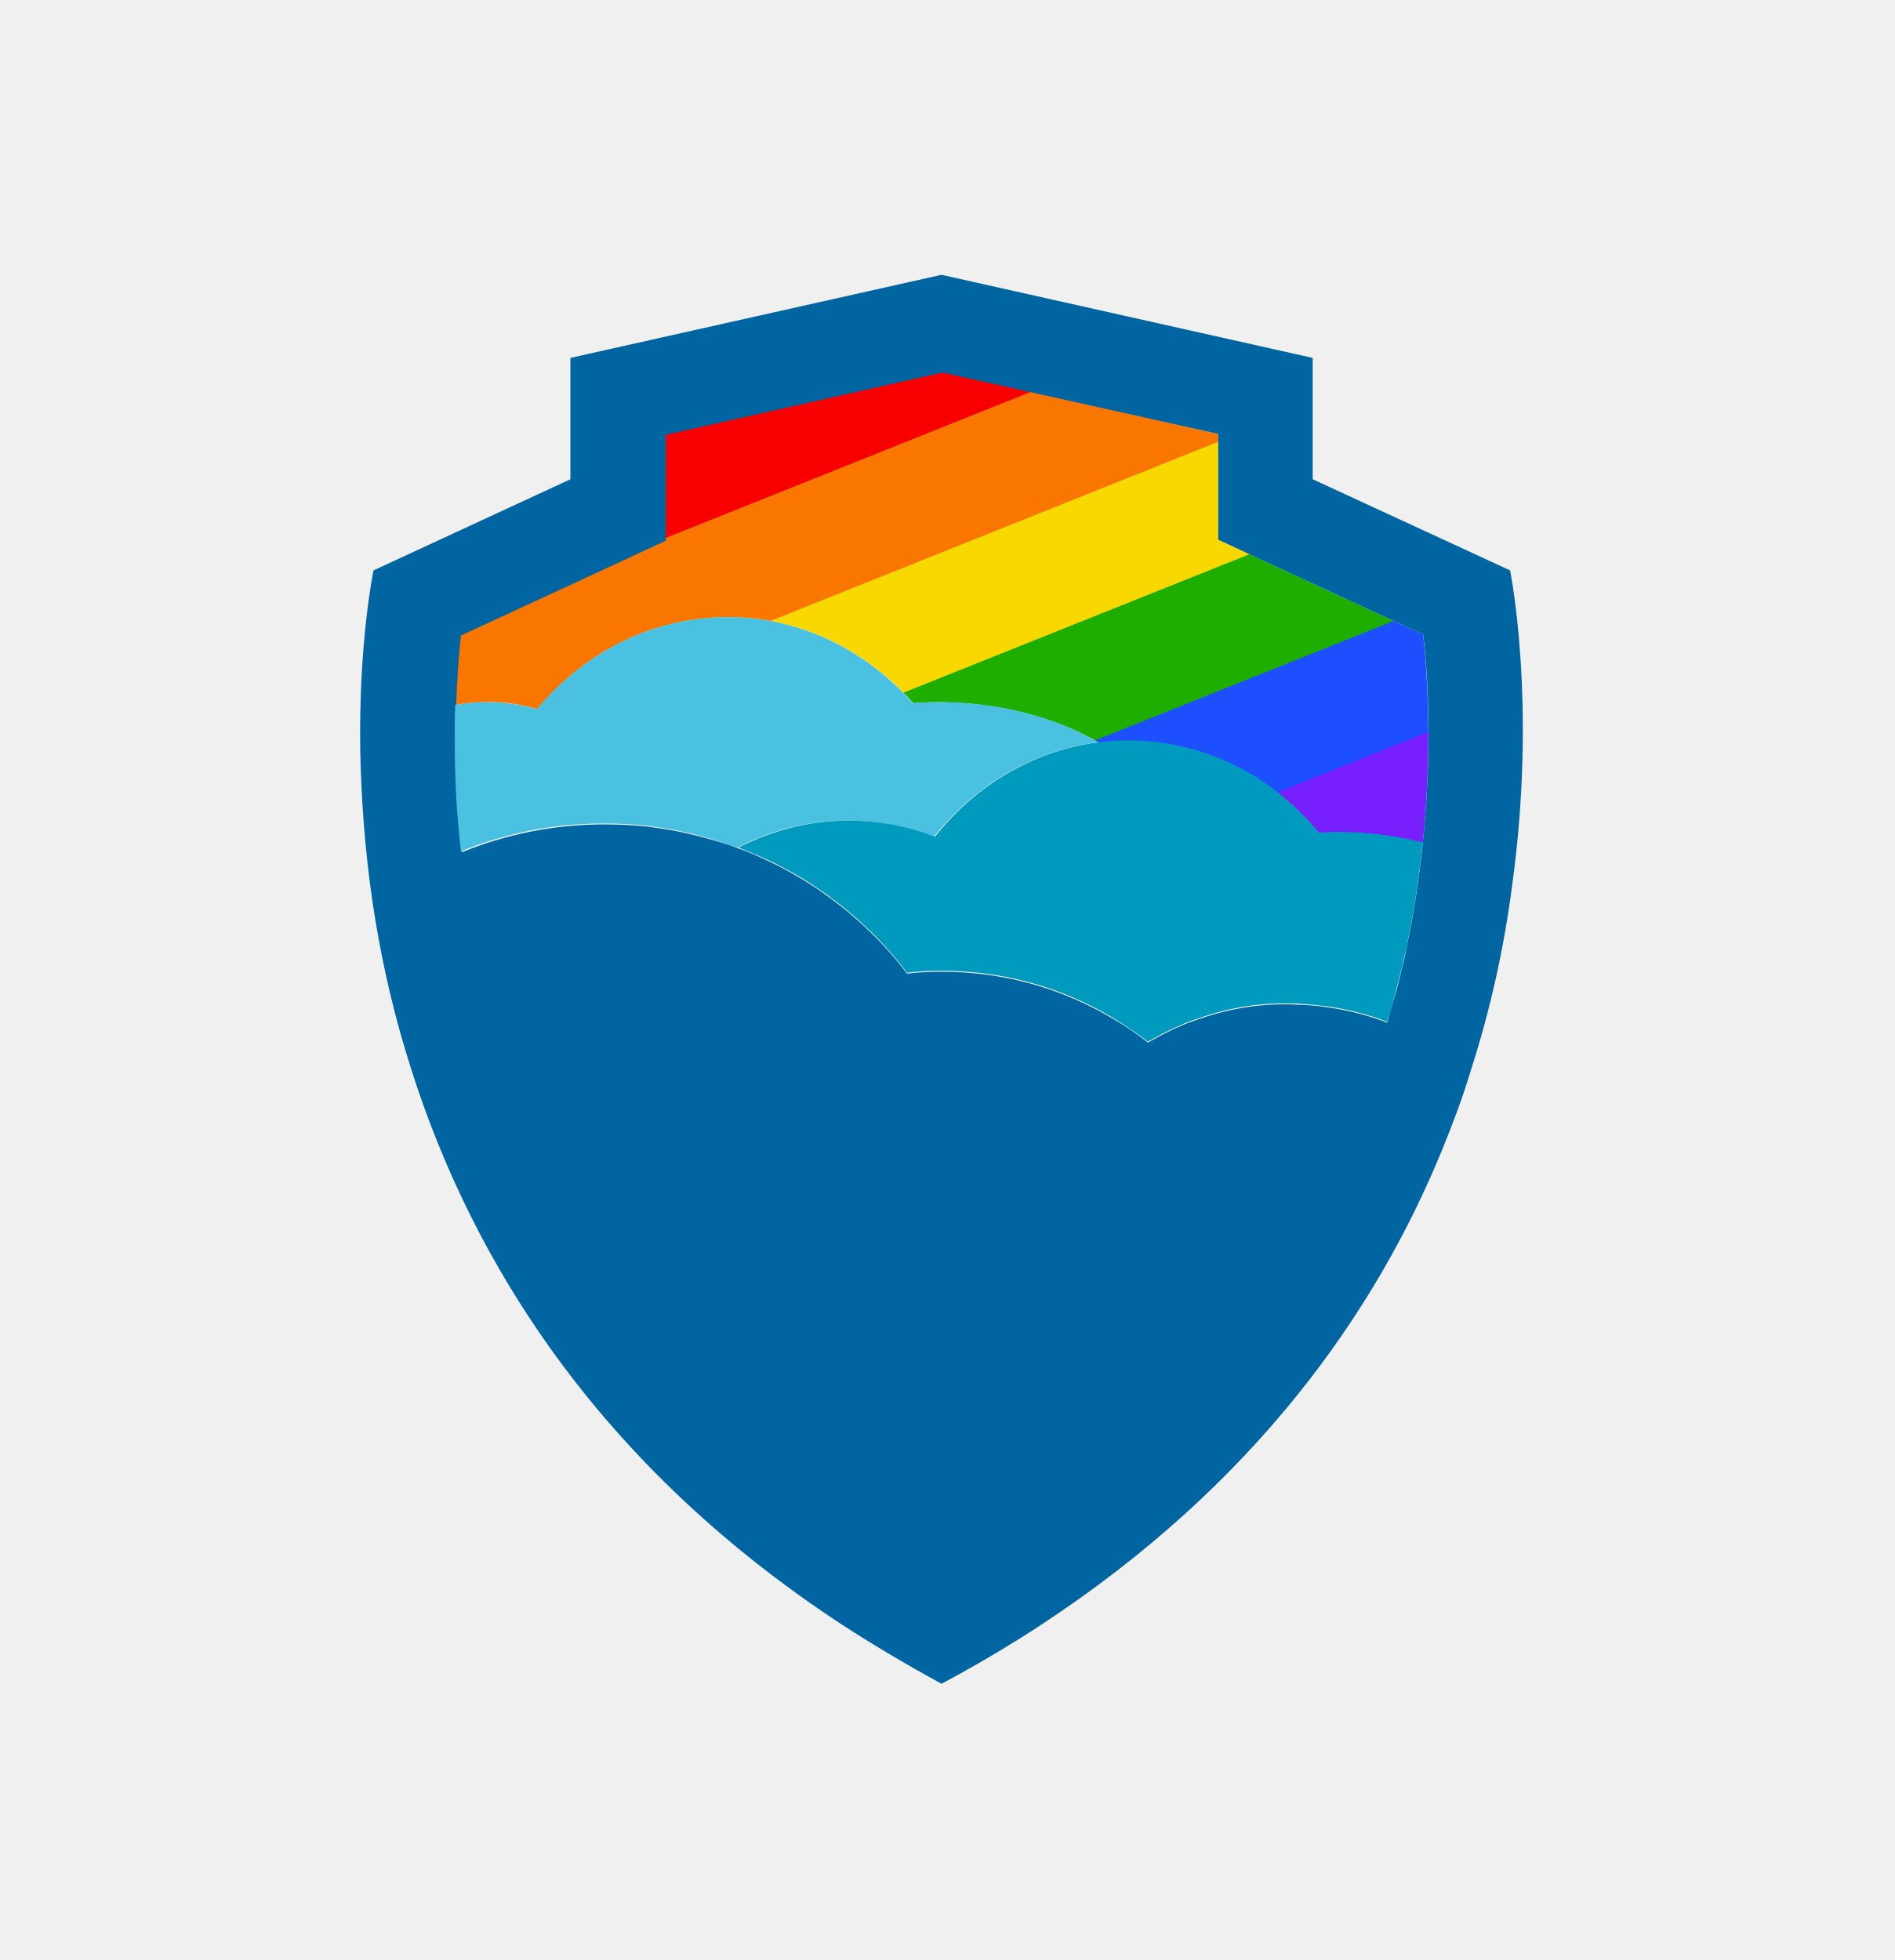
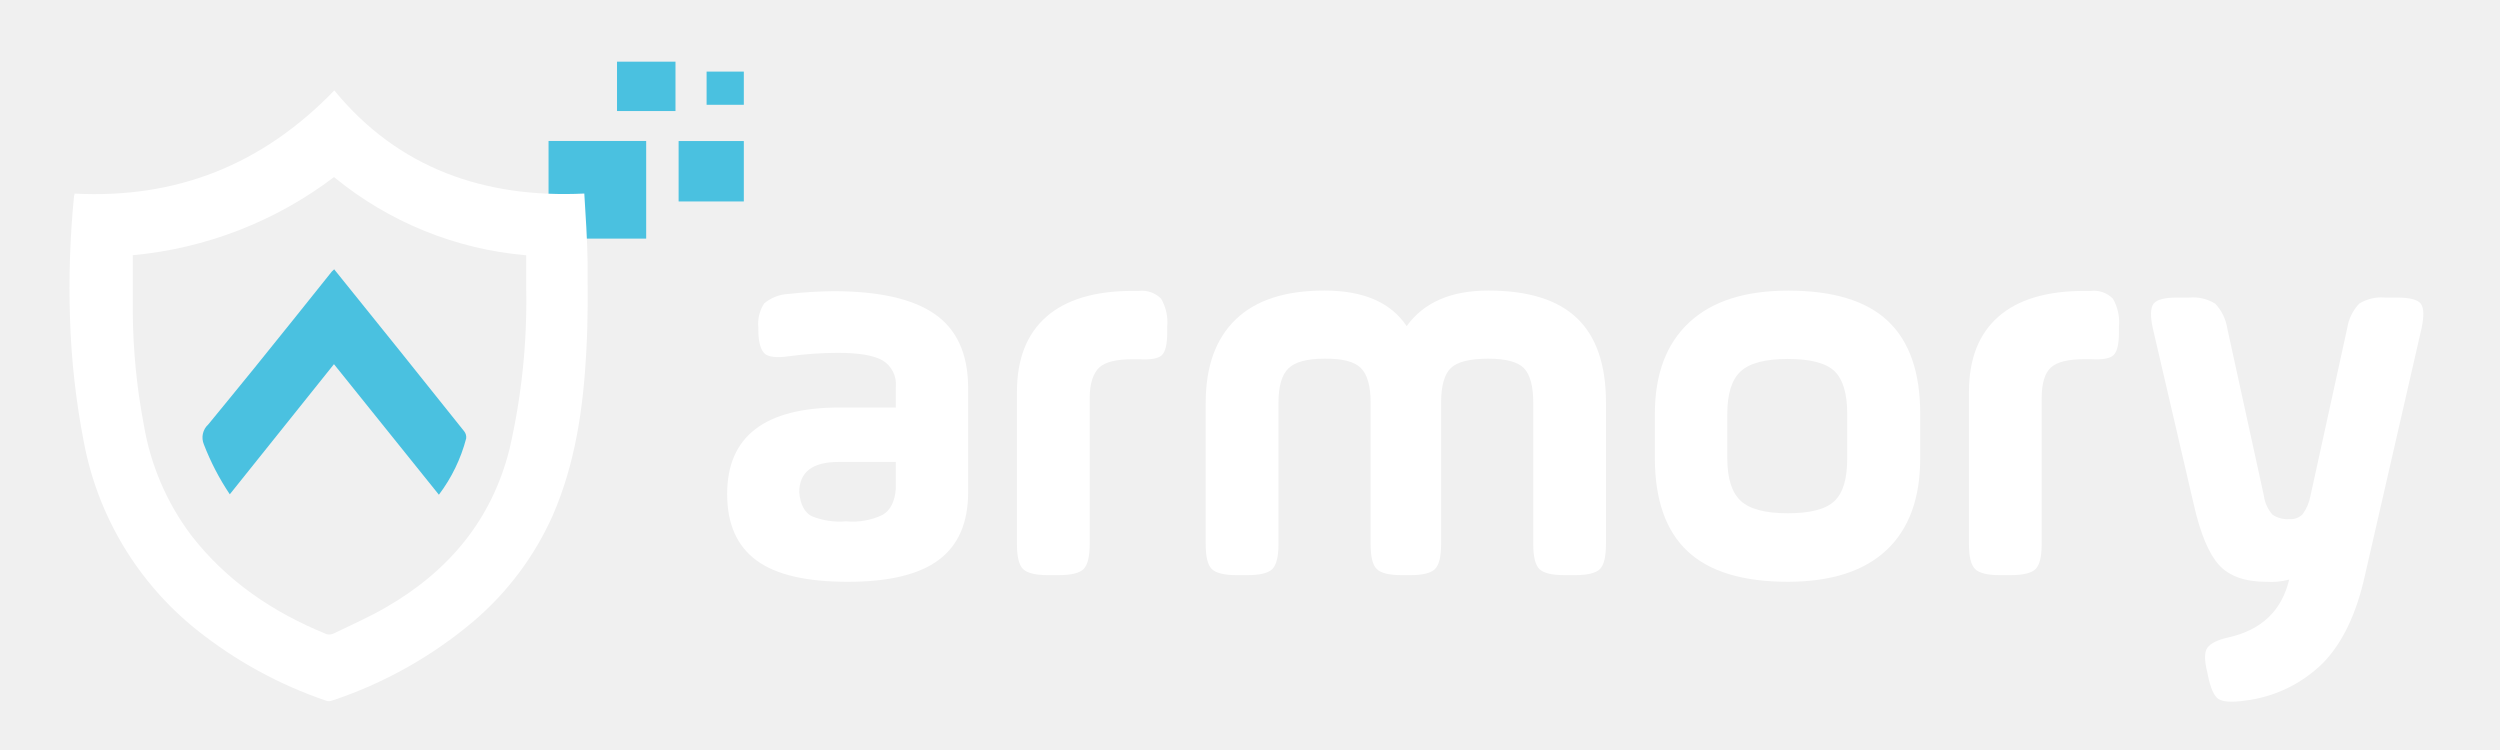
- <svg xmlns="http://www.w3.org/2000/svg" xmlns:xlink="http://www.w3.org/1999/xlink" version="1.1" id="Layer_1" x="0px" y="0px" viewBox="0 0 401.3 415.1" style="enable-background:new 0 0 401.3 415.1;" xml:space="preserve">
-   <style type="text/css">
- 	.st0{fill:none;}
- 	.st1{fill:#0065A1;}
- 	.st2{clip-path:url(#SVGID_2_);}
- 	.st3{fill:#F90000;}
- 	.st4{fill:#F97700;}
- 	.st5{fill:#F9D800;}
- 	.st6{fill:#1DAE00;}
- 	.st7{fill:#1D4FFF;}
- 	.st8{fill:#771FFC;}
- 	.st9{fill:#009ABF;}
- 	.st10{fill:#4AC1E0;}
- </style>
-   <path class="st0" d="M174.2,189.1c0.7,0.5,1.3,0.9,1.9,1.4C175.5,190,174.8,189.5,174.2,189.1L174.2,189.1z" />
-   <path class="st0" d="M295.4,211c0.5-1.9,1-3.9,1.5-5.8c0.3-1.2,0.5-2.3,0.8-3.5c-0.2,1.2-0.5,2.3-0.8,3.5  C296.4,207.1,295.9,209,295.4,211z" />
-   <path class="st0" d="M260.9,214c-1.9,0.4-3.8,0.9-5.6,1.5C257.1,214.9,259,214.4,260.9,214z" />
-   <path class="st0" d="M255.2,215.5c-1.5,0.5-3,1-4.5,1.6C252.2,216.5,253.7,215.9,255.2,215.5z" />
-   <path class="st0" d="M291.3,215.8c0.8,0.3,1.7,0.6,2.5,0.9c0.6-1.9,1.1-3.8,1.6-5.7c-0.5,1.9-1.1,3.8-1.6,5.7  C293,216.4,292.2,216.1,291.3,215.8z" />
-   <path class="st1" d="M156.4,179.6c-2-0.8-4.1-1.4-6.2-2C152.3,178.2,154.3,178.9,156.4,179.6c2.2,0.8,4.4,1.8,6.6,2.8  C160.8,181.4,158.6,180.5,156.4,179.6L156.4,179.6z" />
-   <g>
-     <defs>
-       <path id="SVGID_1_" d="M113.8,150.2c9.9-12,24.3-19.5,40.4-19.5c15.4,0,29.3,7,39.2,18.2c1.7-0.1,3.4-0.2,5.1-0.2c0.3,0,0.6,0,1,0    c12.6,0.2,24.2,3.3,33.3,8.6c2-0.3,4.1-0.4,6.2-0.4c16,0,30.4,7.5,40.3,19.5c1.4-0.1,2.8-0.1,4.2-0.1c6.3,0,12.3,0.8,17.8,2.3    c2-19,1.1-34.8,0.1-44.2l-31.8-14.7l-11.6-5.4v-12.8v-9.6l-58.6-13.2l0,0l-58.6,13.2v9.6v12.8l-11.6,5.4l-31.8,14.7    c-0.4,3.9-0.8,9-1,14.9c2.2-0.4,4.4-0.6,6.6-0.6C106.8,148.6,110.4,149.2,113.8,150.2z" />
-     </defs>
-     <clipPath id="SVGID_2_">
-       <use xlink:href="#SVGID_1_" style="overflow:visible;" />
-     </clipPath>
-     <g class="st2">
-       <rect x="41.2" y="73.5" transform="matrix(0.9284 -0.3715 0.3715 0.9284 -19.1464 72.3836)" class="st3" width="274.3" height="24.8" />
-       <rect x="50.3" y="96.3" transform="matrix(0.9284 -0.3715 0.3715 0.9284 -26.9573 77.4086)" class="st4" width="274.3" height="24.8" />
-       <rect x="59.5" y="119.1" transform="matrix(0.9284 -0.3715 0.3715 0.9284 -34.7683 82.4335)" class="st5" width="274.3" height="24.8" />
-       <rect x="68.6" y="141.9" transform="matrix(0.9284 -0.3715 0.3715 0.9284 -42.5793 87.4585)" class="st6" width="274.3" height="24.8" />
-       <rect x="77.7" y="164.6" transform="matrix(0.9284 -0.3715 0.3715 0.9284 -50.3902 92.4835)" class="st7" width="274.3" height="24.8" />
-       <rect x="86.9" y="187.4" transform="matrix(0.9284 -0.3715 0.3715 0.9284 -58.2012 97.5084)" class="st8" width="274.3" height="24.8" />
-     </g>
-   </g>
-   <path class="st1" d="M171.5,187.3c0.9,0.6,1.8,1.2,2.7,1.8h0C173.3,188.4,172.4,187.8,171.5,187.3z" />
-   <path class="st9" d="M167.9,185.1c-1.6-0.9-3.3-1.8-5-2.6C164.6,183.3,166.3,184.1,167.9,185.1z" />
-   <path class="st1" d="M319.8,120.8L278,101.5V75.8l-78.6-17.6l0,0l-78.6,17.6v25.7l-41.7,19.3c0,0-3.2,15.2-2.8,38.5  c0.2,9.4,0.9,20.2,2.6,31.8c1.5,10,3.7,20.6,7,31.5c12.1,40.6,38.2,85.9,92.3,121.4c6.6,4.3,13.7,8.5,21.2,12.6l0,0l0,0  c5.6-3,11-6.1,16.1-9.3c1.7-1.1,3.4-2.1,5-3.2c45.1-29.6,70.8-66,85-100.8c2.2-5.4,4.2-10.7,5.8-16c4.5-13.9,7.3-27.2,8.9-39.5  C325.6,149,319.8,120.8,319.8,120.8z M301.3,178.6c-0.4,4.2-1,8.5-1.7,12.9c-0.4,2.5-0.9,5.1-1.4,7.6c-0.2,0.8-0.3,1.7-0.5,2.5  c-0.2,1.2-0.5,2.3-0.8,3.5c-0.5,2-0.9,3.9-1.5,5.8s-1.1,3.8-1.6,5.7c-0.8-0.3-1.6-0.6-2.5-0.9c-3.3-1.1-6.8-1.9-10.4-2.4  c-1.8-0.3-3.6-0.4-5.4-0.5c-0.9,0-1.8-0.1-2.8-0.1c-1.4,0-2.7,0-4,0.1s-2.7,0.2-4,0.4c-1.3,0.2-2.6,0.4-3.9,0.7  c-1.9,0.4-3.8,0.9-5.6,1.5c-1.5,0.5-3,1-4.5,1.6c-1.5,0.6-2.9,1.3-4.3,2c-1.1,0.6-2.2,1.2-3.3,1.8c-2.4-1.9-4.9-3.6-7.5-5.1  c-10.6-6.3-22.9-9.9-36.1-9.9c0,0,0,0,0,0c-2.5,0-5,0.1-7.4,0.4c-2.3-3-4.7-5.8-7.4-8.4c-1.3-1.3-2.7-2.6-4.1-3.8s-2.9-2.4-4.4-3.5  c-0.6-0.5-1.3-0.9-1.9-1.4c-0.9-0.6-1.8-1.2-2.7-1.8c-1.2-0.8-2.4-1.5-3.6-2.2c-1.6-0.9-3.3-1.8-5-2.6c-2.1-1-4.3-2-6.6-2.8  c-2-0.8-4.1-1.4-6.2-2c-3.5-1-7.1-1.8-10.7-2.3c-1.4-0.2-2.7-0.4-4.1-0.5c-2.4-0.2-4.9-0.3-7.4-0.3c-10.7,0-20.9,2.1-30.2,5.9  c-0.3-2.9-0.6-5.8-0.8-8.6c-0.2-2.8-0.4-5.5-0.4-8.1c-0.1-3.9-0.2-7.6-0.1-11c0-1.1,0-2.3,0.1-3.3c0.2-5.9,0.6-10.9,1-14.9  l31.8-14.7l11.6-5.4v-12.8v-9.6l58.6-13.2l0,0L258,91.9v9.6v12.8l11.6,5.4l31.8,14.7C302.5,143.8,303.3,159.6,301.3,178.6z" />
-   <path class="st10" d="M199.4,148.7c-0.3,0-0.6,0-1,0c-1.7,0-3.4,0.1-5.1,0.2c-9.9-11.2-23.8-18.2-39.2-18.2  c-16,0-30.4,7.5-40.4,19.5c-3.4-1-7-1.5-10.7-1.5c-2.3,0-4.5,0.2-6.6,0.6c0,1.1-0.1,2.2-0.1,3.3c0,3.4,0,7.1,0.1,11  c0.1,2.6,0.2,5.3,0.4,8.1c0.2,2.8,0.5,5.7,0.8,8.6c9.3-3.8,19.5-5.9,30.2-5.9c2.5,0,5,0.1,7.4,0.3c1.4,0.1,2.8,0.3,4.1,0.5  c3.7,0.5,7.2,1.3,10.7,2.3c2.1,0.6,4.1,1.3,6.2,2h0c7-3.7,14.9-5.7,23.3-5.7c6.4,0,12.6,1.2,18.3,3.4c0.5-0.6,1-1.2,1.5-1.8  c8.6-9.9,20.2-16.6,33.3-18.2C223.6,152,212.1,148.8,199.4,148.7z" />
-   <path class="st9" d="M283.5,176.2c-1.4,0-2.8,0.1-4.2,0.1c-9.9-12-24.3-19.5-40.3-19.5c-2.1,0-4.2,0.1-6.2,0.4  c-13.1,1.6-24.8,8.3-33.3,18.2c-0.5,0.6-1,1.2-1.5,1.8c-5.7-2.2-11.8-3.4-18.3-3.4c-8.4,0-16.3,2.1-23.3,5.7  c2.2,0.8,4.4,1.8,6.6,2.8c1.7,0.8,3.3,1.7,5,2.6c1.2,0.7,2.4,1.4,3.6,2.2c0.9,0.6,1.8,1.2,2.7,1.8c0.7,0.5,1.3,0.9,1.9,1.4  c1.5,1.1,3,2.3,4.4,3.5s2.8,2.5,4.1,3.8c2.7,2.6,5.1,5.4,7.4,8.4c2.4-0.3,4.9-0.4,7.4-0.4c0,0,0,0,0,0c13.2,0,25.5,3.6,36.1,9.9  c2.6,1.6,5.1,3.3,7.5,5.1c1.1-0.6,2.2-1.2,3.3-1.8c1.4-0.7,2.9-1.4,4.3-2c1.5-0.6,3-1.1,4.5-1.6c1.8-0.6,3.7-1.1,5.6-1.5  c1.3-0.3,2.6-0.5,3.9-0.7c1.3-0.2,2.6-0.3,4-0.4s2.7-0.1,4-0.1c0.9,0,1.9,0,2.8,0.1c1.8,0.1,3.6,0.3,5.4,0.5c3.6,0.5,7,1.3,10.4,2.4  c0.8,0.3,1.7,0.6,2.5,0.9c0.6-1.9,1.1-3.8,1.6-5.7c0.5-1.9,1-3.9,1.5-5.8c0.3-1.2,0.5-2.3,0.8-3.5c0.2-0.9,0.4-1.7,0.5-2.5  c0.5-2.6,1-5.1,1.4-7.6c0.7-4.4,1.3-8.8,1.7-12.9C295.8,177.1,289.8,176.2,283.5,176.2z" />
+ <svg xmlns="http://www.w3.org/2000/svg" id="Layer_1" data-name="Layer 1" viewBox="0 0 360 108">
+   <defs>
+     <style>.cls-1{fill:#4ac1e0;}.cls-2{fill:#fff;}</style>
+   </defs>
+   <rect class="cls-1" x="78.99" y="20.3" width="14.06" height="14.06" />
+   <rect class="cls-1" x="97.72" y="20.31" width="9.39" height="8.7" />
+   <rect class="cls-1" x="88.85" y="8.88" width="8.42" height="7.11" />
+   <rect class="cls-1" x="101.75" y="10.31" width="5.36" height="4.78" />
+   <path class="cls-2" d="M10.74,27.88c14.7.75,27.05-4.14,37.4-14.86,9.23,11.27,21.71,15.54,36,14.85.17,2.63.45,7.16.47,9.69,0,5.06.09,8.13-.19,13.17-.43,8.05-1.57,16-4.82,23.48a43,43,0,0,1-11.35,15.2,61.64,61.64,0,0,1-20.51,11.5,1.2,1.2,0,0,1-.75,0A61.69,61.69,0,0,1,28.33,90.7a45.35,45.35,0,0,1-16.25-27,111.3,111.3,0,0,1-2-17.84,134.08,134.08,0,0,1,.59-17.7C10.71,28.11,10.71,28.17,10.74,27.88Zm8.38,8.87c0,2.79,0,5.48,0,8.16A89.94,89.94,0,0,0,20.7,61.12,36.51,36.51,0,0,0,27.47,77C32.61,83.67,39.32,88.18,47,91.31a1.5,1.5,0,0,0,1.06-.09c2.52-1.23,5.1-2.36,7.52-3.76,9-5.19,15.21-12.55,17.78-22.75A95,95,0,0,0,75.77,41.3V36.76A50.32,50.32,0,0,1,48.1,25.5,56.6,56.6,0,0,1,19.12,36.75Z" />
+   <path class="cls-1" d="M48.12,38.78l9.58,11.9q4.59,5.72,9.16,11.45a1.38,1.38,0,0,1,.27,1,23.17,23.17,0,0,1-3.93,8.11L48.09,52.44l-15,18.74A36.26,36.26,0,0,1,29.36,64,2.55,2.55,0,0,1,30,61.11c2.2-2.69,4.42-5.38,6.61-8.09q5.61-6.94,11.19-13.94C47.88,39,48,38.93,48.12,38.78Z" />
+   <path class="cls-2" d="M139.41,55.64V70.91q0,6.56-4.24,9.72t-13.11,3.15c-5.91,0-10.29-1-13.11-3.07s-4.24-5.24-4.24-9.56q0-12.47,16.23-12.47H129v-3a4,4,0,0,0-1.92-3.79q-1.92-1.08-6.4-1.08a52.53,52.53,0,0,0-7,.48c-1.76.26-3,.14-3.56-.36s-.92-1.64-.92-3.4v-.32a5.47,5.47,0,0,1,.84-3.52,5.88,5.88,0,0,1,3.48-1.36,64.18,64.18,0,0,1,6.47-.4q9.84,0,14.59,3.28T139.41,55.64ZM129,70.35V66.52h-8.24q-5.67,0-5.67,4.39c.16,1.71.74,2.84,1.75,3.4a10.64,10.64,0,0,0,5,.76,10,10,0,0,0,5.24-.92C128.23,73.48,128.86,72.22,129,70.35Z" />
+   <path class="cls-2" d="M156.92,57.24V78.35c0,1.81-.3,3-.88,3.59s-1.79.88-3.6.88h-1.52c-1.81,0-3-.29-3.6-.88s-.88-1.78-.88-3.59V56.44q0-7.11,4.24-10.83c2.82-2.48,7-3.72,12.39-3.72H164a3.89,3.89,0,0,1,3.2,1.12,6.76,6.76,0,0,1,.88,4v.88c0,1.7-.27,2.8-.8,3.28s-1.63.66-3.28.56h-.88c-2.34,0-4,.4-4.83,1.19S156.92,55.16,156.92,57.24Z" />
+   <path class="cls-2" d="M184.1,58V78.35c0,1.81-.3,3-.88,3.59s-1.79.88-3.6.88H178.1c-1.81,0-3-.29-3.6-.88s-.88-1.78-.88-3.59V58q0-7.83,4.32-12t12.79-4.16q8.4,0,11.83,5.12c2.46-3.41,6.37-5.12,11.76-5.12q8.63,0,12.79,4T231.26,58V78.35c0,1.81-.29,3-.87,3.59s-1.79.88-3.6.88h-1.52c-1.81,0-3-.29-3.6-.88s-.88-1.78-.88-3.59V58q0-3.6-1.36-5c-.9-.9-2.61-1.35-5.11-1.35q-4,0-5.4,1.35t-1.4,5V78.35c0,1.81-.29,3-.88,3.59s-1.78.88-3.6.88h-1.19c-1.82,0-3-.29-3.6-.88s-.88-1.78-.88-3.59V58q0-3.6-1.4-5t-5.24-1.35q-3.75,0-5.19,1.39T184.1,58Z" />
+   <path class="cls-2" d="M257.49,83.78q-9.77,0-14.47-4.39T238.3,66v-6.4q0-8.55,4.92-13.15t14.27-4.6q9.75,0,14.39,4.4t4.63,13.35V66q0,8.63-4.83,13.19T257.49,83.78ZM266,66v-6.4q0-4.39-1.84-6.16c-1.23-1.17-3.46-1.75-6.71-1.75s-5.52.6-6.8,1.79-1.92,3.24-1.92,6.12V66q0,4.3,1.92,6.11c1.28,1.2,3.54,1.8,6.8,1.8s5.48-.59,6.71-1.76S266,69,266,66Z" />
+   <path class="cls-2" d="M294,57.24V78.35c0,1.81-.29,3-.88,3.59s-1.79.88-3.6.88H288c-1.81,0-3-.29-3.59-.88s-.88-1.78-.88-3.59V56.44q0-7.11,4.23-10.83t12.4-3.72h.88A3.87,3.87,0,0,1,304.25,43a6.69,6.69,0,0,1,.88,4v.88c0,1.7-.27,2.8-.8,3.28s-1.62.66-3.27.56h-.88q-3.53,0-4.84,1.19T294,57.24Z" />
+   <path class="cls-2" d="M320.72,47.25,326,71.39a5.12,5.12,0,0,0,1.24,2.72,3.86,3.86,0,0,0,2.51.64,2.32,2.32,0,0,0,1.84-.72,6.49,6.49,0,0,0,1.12-2.64L338,47.25a6.56,6.56,0,0,1,1.72-3.52,6,6,0,0,1,3.72-.88h1.75c1.82,0,2.95.3,3.4.88s.49,1.76.12,3.52l-8.15,35.57q-1.85,8.4-6.12,12.72a19.27,19.27,0,0,1-11.15,5.35q-2.88.4-3.84-.24c-.64-.43-1.14-1.57-1.52-3.44l-.08-.4c-.42-1.7-.44-2.87,0-3.51s1.43-1.15,3.08-1.52q7.11-1.61,8.71-8.32a9.94,9.94,0,0,1-3.27.32q-4.63,0-6.84-2.43t-3.64-8.76L310,47.25c-.38-1.76-.33-2.93.12-3.52s1.58-.88,3.4-.88h1.75a6,6,0,0,1,3.72.88A6.56,6.56,0,0,1,320.72,47.25Z" />
</svg>
